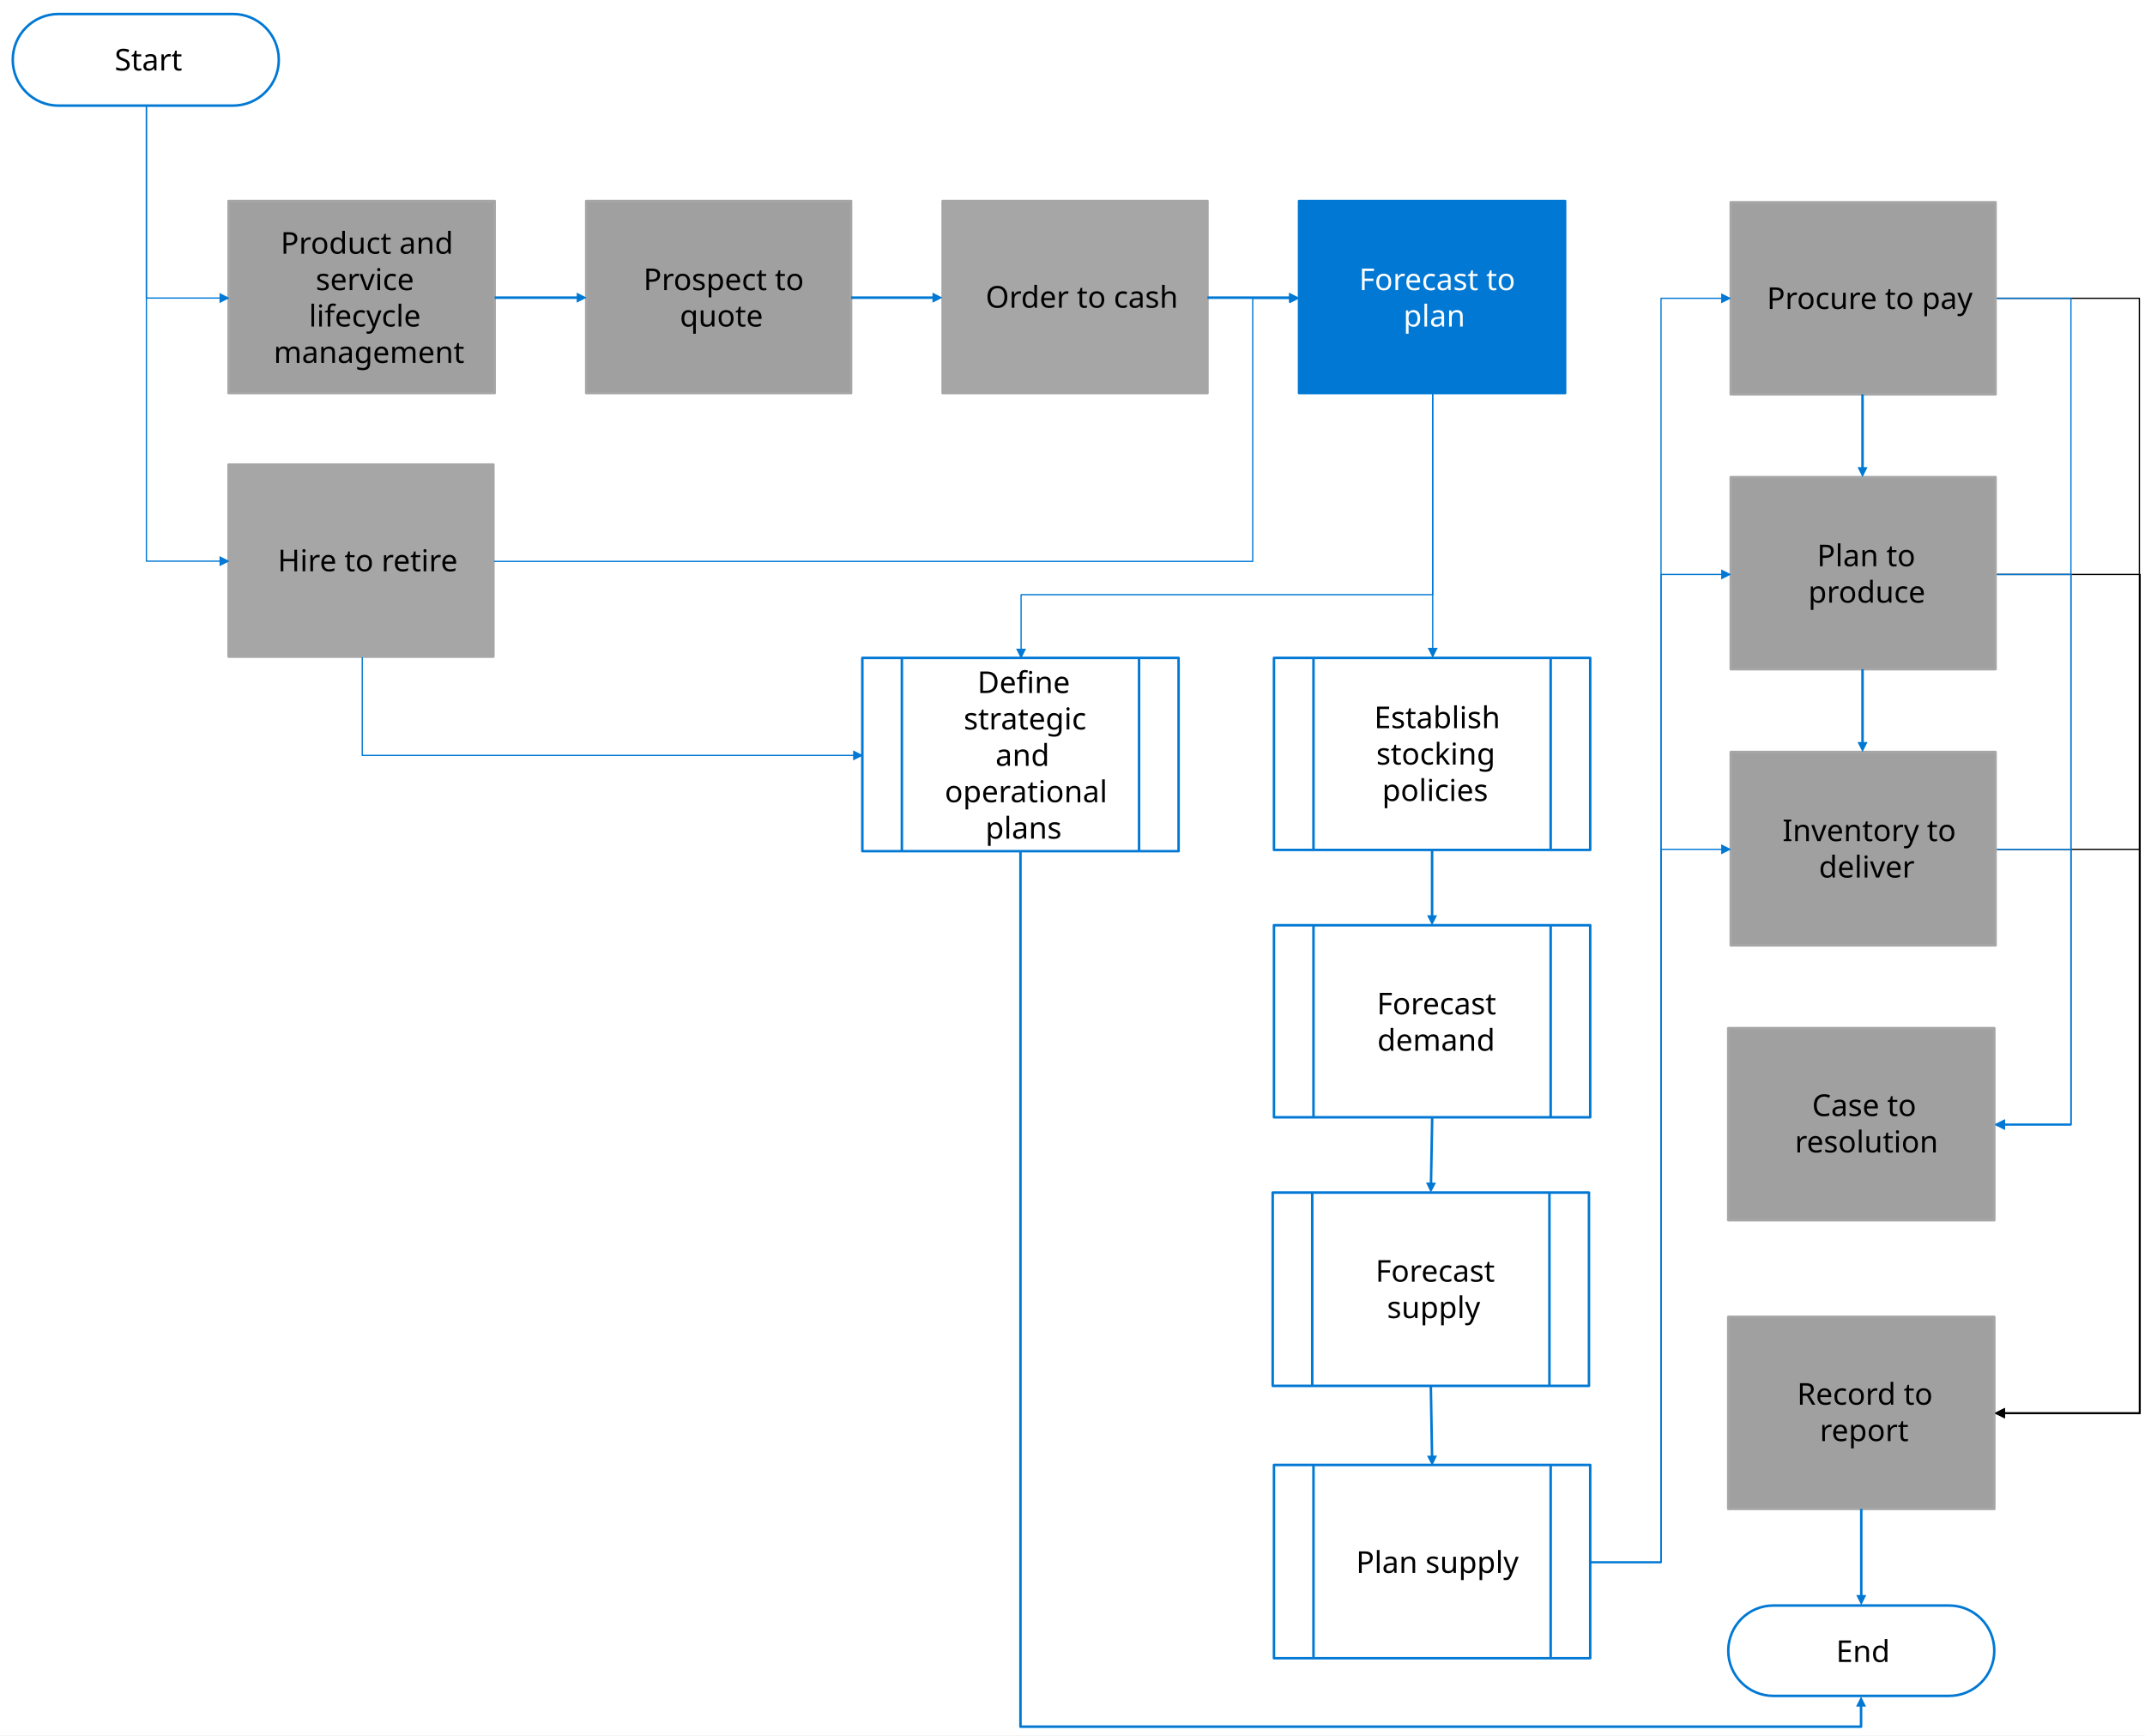
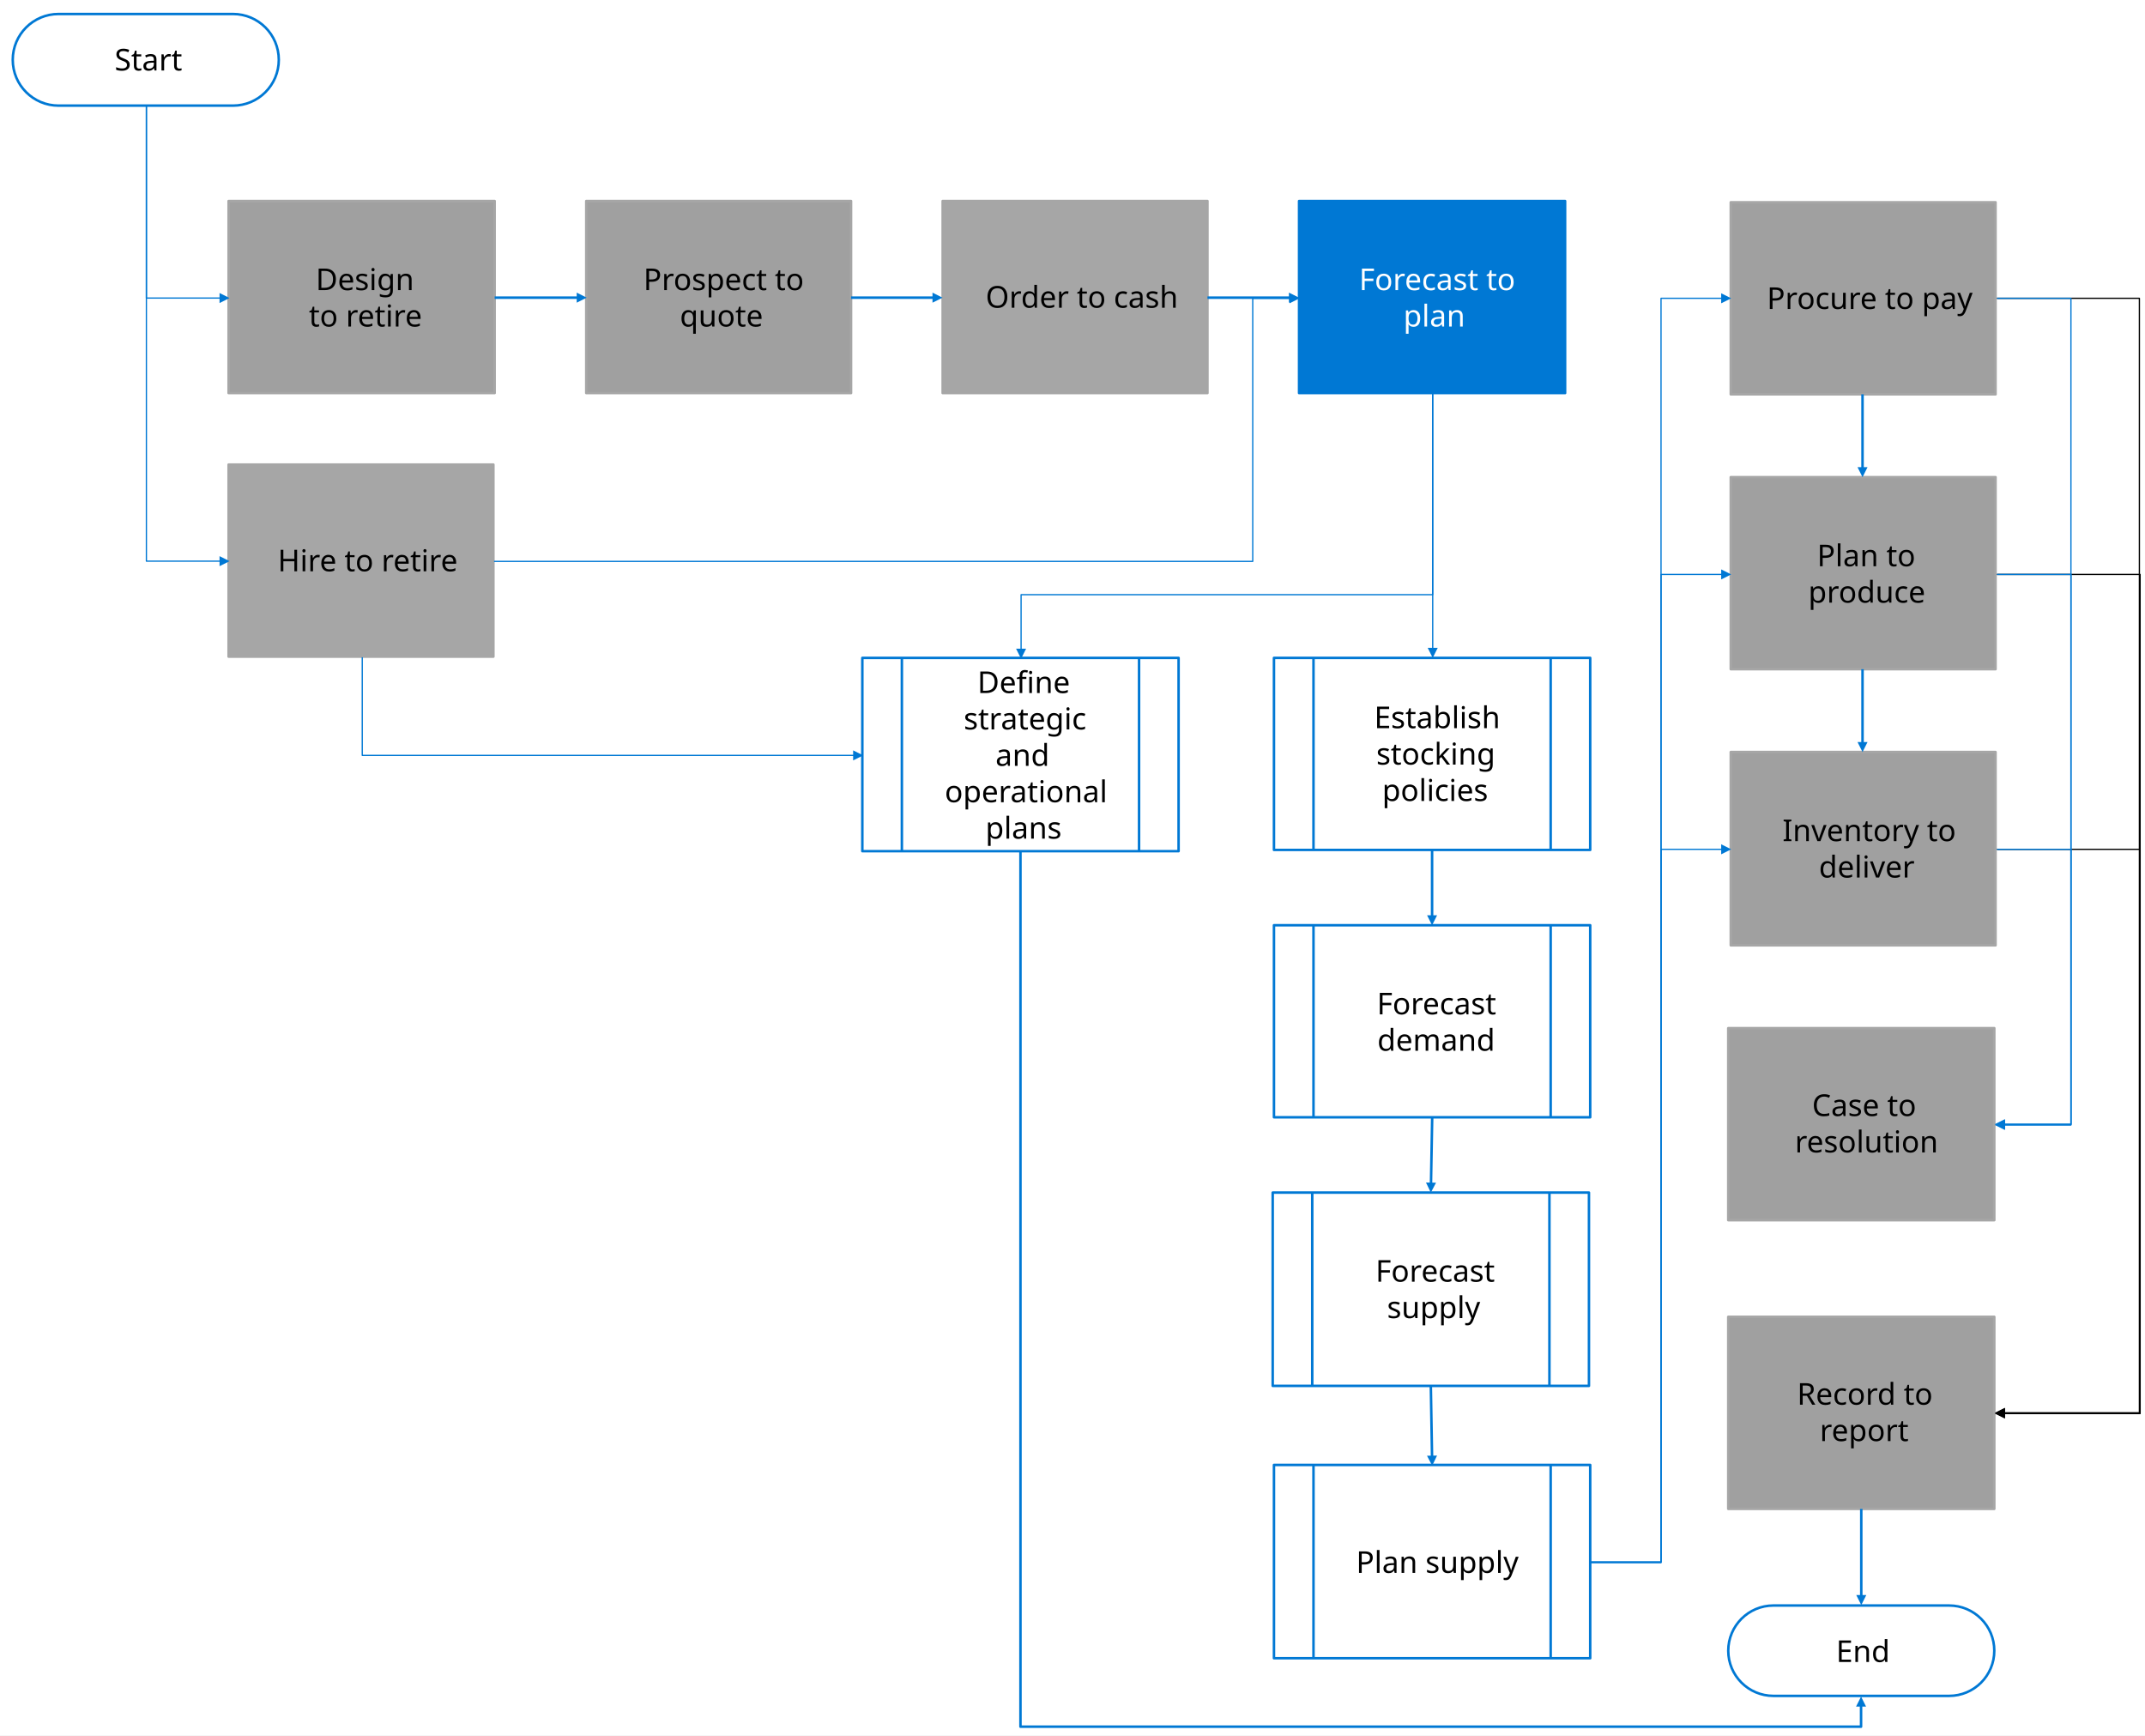
<svg xmlns="http://www.w3.org/2000/svg" width="1709.24" height="1382.678" overflow="hidden" version="1.1" id="svg178">
  <defs id="defs182" />
  <g id="g176" transform="translate(-20.84439,-20.84439)">
    <rect x="20.844" y="20.844" width="1709.24" height="1382.678" fill="#ffffff" id="rect2" style="stroke-width:0.801" />
    <path d="M 31,68.5 C 31,48.342 47.342,32 67.5,32 h 139 c 20.158,0 36.5,16.342 36.5,36.5 v 0 C 243,88.658 226.658,105 206.5,105 H 67.5 C 47.342,105 31,88.658 31,68.5 Z" stroke="#0078d4" stroke-width="2" stroke-linejoin="round" stroke-miterlimit="10" fill="none" fill-rule="evenodd" id="path4" />
    <text font-family="'Segoe UI', 'Segoe UI_MSFontService', sans-serif" font-weight="400" font-size="24px" transform="translate(112.164,77)" id="text6">Start</text>
    <rect x="203" y="181" width="212" height="153" stroke="#a6a6a6" stroke-width="2" stroke-linejoin="round" stroke-miterlimit="10" fill="#a0a0a0" id="rect8" />
-     <text font-family="'Segoe UI', 'Segoe UI_MSFontService', sans-serif" font-weight="400" font-size="24px" transform="translate(244.486,223)" id="text10">Product and</text>
-     <text font-family="'Segoe UI', 'Segoe UI_MSFontService', sans-serif" font-weight="400" font-size="24px" transform="translate(272.433,252)" id="text12">service</text>
-     <text font-family="'Segoe UI', 'Segoe UI_MSFontService', sans-serif" font-weight="400" font-size="24px" transform="translate(266.973,281)" id="text14">lifecycle</text>
-     <text font-family="'Segoe UI', 'Segoe UI_MSFontService', sans-serif" font-weight="400" font-size="24px" transform="translate(238.913,310)" id="text16">management</text>
+     <text font-family="'Segoe UI', 'Segoe UI_MSFontService', sans-serif" font-weight="400" font-size="24px" transform="translate(272.433,252)" id="text12">Design</text>
+     <text font-family="'Segoe UI', 'Segoe UI_MSFontService', sans-serif" font-weight="400" font-size="24px" transform="translate(266.973,281)" id="text14">to retire</text>
    <rect x="1036" y="545" width="252" height="153" fill="#ffffff" id="rect18" />
    <path d="m 1067.5,545 v 153 m 189,-153 v 153" stroke="#0078d4" stroke-width="2" stroke-linejoin="round" stroke-miterlimit="10" fill="none" fill-rule="evenodd" id="path20" />
    <rect x="1036" y="545" width="252" height="153" stroke="#0078d4" stroke-width="2" stroke-linejoin="round" stroke-miterlimit="10" fill="none" id="rect22" />
    <text font-family="'Segoe UI', 'Segoe UI_MSFontService', sans-serif" font-weight="400" font-size="24px" transform="translate(1115.86,601)" id="text24">Establish</text>
    <text font-family="'Segoe UI', 'Segoe UI_MSFontService', sans-serif" font-weight="400" font-size="24px" transform="translate(1117.54,630)" id="text26">stocking</text>
    <text font-family="'Segoe UI', 'Segoe UI_MSFontService', sans-serif" font-weight="400" font-size="24px" transform="translate(1122.2,659)" id="text28">policies</text>
    <rect x="488" y="181" width="211" height="153" stroke="#a6a6a6" stroke-width="2" stroke-linejoin="round" stroke-miterlimit="10" fill="#a0a0a0" id="rect30" />
    <text font-family="'Segoe UI', 'Segoe UI_MSFontService', sans-serif" font-weight="400" font-size="24px" transform="translate(533.575,252)" id="text32">Prospect to</text>
    <text font-family="'Segoe UI', 'Segoe UI_MSFontService', sans-serif" font-weight="400" font-size="24px" transform="translate(562.589,281)" id="text34">quote</text>
    <rect x="1036" y="758" width="252" height="153" fill="#ffffff" id="rect36" />
    <path d="m 1067.5,758 v 153 m 189,-153 v 153" stroke="#0078d4" stroke-width="2" stroke-linejoin="round" stroke-miterlimit="10" fill="none" fill-rule="evenodd" id="path38" />
    <rect x="1036" y="758" width="252" height="153" stroke="#0078d4" stroke-width="2" stroke-linejoin="round" stroke-miterlimit="10" fill="none" id="rect40" />
    <text font-family="'Segoe UI', 'Segoe UI_MSFontService', sans-serif" font-weight="400" font-size="24px" transform="translate(1118.02,829)" id="text42">Forecast</text>
    <text font-family="'Segoe UI', 'Segoe UI_MSFontService', sans-serif" font-weight="400" font-size="24px" transform="translate(1118.36,858)" id="text44">demand</text>
    <rect x="1035" y="971" width="252" height="154" fill="#ffffff" id="rect46" />
    <path d="m 1066.5,971 v 154 m 189,-154 v 154" stroke="#0078d4" stroke-width="2" stroke-linejoin="round" stroke-miterlimit="10" fill="none" fill-rule="evenodd" id="path48" />
    <rect x="1035" y="971" width="252" height="154" stroke="#0078d4" stroke-width="2" stroke-linejoin="round" stroke-miterlimit="10" fill="none" id="rect50" />
    <text font-family="'Segoe UI', 'Segoe UI_MSFontService', sans-serif" font-weight="400" font-size="24px" transform="translate(1116.93,1042)" id="text52">Forecast</text>
    <text font-family="'Segoe UI', 'Segoe UI_MSFontService', sans-serif" font-weight="400" font-size="24px" transform="translate(1126.1,1071)" id="text54">supply</text>
    <rect x="1036" y="1188" width="252" height="154" fill="#ffffff" id="rect56" />
    <path d="m 1067.5,1188 v 154 m 189,-154 v 154" stroke="#0078d4" stroke-width="2" stroke-linejoin="round" stroke-miterlimit="10" fill="none" fill-rule="evenodd" id="path58" />
    <rect x="1036" y="1188" width="252" height="154" stroke="#0078d4" stroke-width="2" stroke-linejoin="round" stroke-miterlimit="10" fill="none" id="rect60" />
    <text font-family="'Segoe UI', 'Segoe UI_MSFontService', sans-serif" font-weight="400" font-size="24px" transform="translate(1101.45,1274)" id="text62">Plan supply</text>
    <rect x="772" y="181" width="211" height="153" stroke="#a6a6a6" stroke-width="2" stroke-linejoin="round" stroke-miterlimit="10" fill="#a6a6a6" id="rect64" />
    <text font-family="'Segoe UI', 'Segoe UI_MSFontService', sans-serif" font-weight="400" font-size="24px" transform="translate(806.259,266)" id="text66">Order to cash</text>
    <rect x="708" y="545" width="252" height="154" fill="#ffffff" id="rect68" />
    <path d="m 739.5,545 v 154 m 189,-154 v 154" stroke="#0078d4" stroke-width="2" stroke-linejoin="round" stroke-miterlimit="10" fill="none" fill-rule="evenodd" id="path70" />
    <rect x="708" y="545" width="252" height="154" stroke="#0078d4" stroke-width="2" stroke-linejoin="round" stroke-miterlimit="10" fill="none" id="rect72" />
    <text font-family="'Segoe UI', 'Segoe UI_MSFontService', sans-serif" font-weight="400" font-size="24px" transform="translate(799.667,573)" id="text74">Define</text>
    <text font-family="'Segoe UI', 'Segoe UI_MSFontService', sans-serif" font-weight="400" font-size="24px" transform="translate(788.76,602)" id="text76">strategic</text>
    <text font-family="'Segoe UI', 'Segoe UI_MSFontService', sans-serif" font-weight="400" font-size="24px" transform="translate(814.08,631)" id="text78">and</text>
    <text font-family="'Segoe UI', 'Segoe UI_MSFontService', sans-serif" font-weight="400" font-size="24px" transform="translate(773.667,660)" id="text80">operational</text>
    <text font-family="'Segoe UI', 'Segoe UI_MSFontService', sans-serif" font-weight="400" font-size="24px" transform="translate(806.08,689)" id="text82">plans</text>
    <path d="m 1398,1336 c 0,-19.88 16.12,-36 36,-36 h 140 c 19.88,0 36,16.12 36,36 v 0 c 0,19.88 -16.12,36 -36,36 h -140 c -19.88,0 -36,-16.12 -36,-36 z" stroke="#0078d4" stroke-width="2" stroke-linejoin="round" stroke-miterlimit="10" fill="none" fill-rule="evenodd" id="path84" />
    <text font-family="'Segoe UI', 'Segoe UI_MSFontService', sans-serif" font-weight="400" font-size="24px" transform="translate(1483.91,1345)" id="text86">End</text>
    <path d="m 1163,698 v 53.387 h -2 V 698 Z m 3,52.053 -4,8 -4,-8 z" fill="#0078d4" id="path88" />
    <path d="m 1162,1124.98 0.98,56.95 -2,0.03 -0.98,-56.94 z m 3.95,55.56 -3.86,8.07 -4.14,-7.93 z" fill="#0078d4" id="path90" />
    <rect x="1400" y="620" width="211" height="154" stroke="#a6a6a6" stroke-width="2" stroke-linejoin="round" stroke-miterlimit="10" fill="#a0a0a0" id="rect92" />
    <text font-family="'Segoe UI', 'Segoe UI_MSFontService', sans-serif" font-weight="400" font-size="24px" transform="translate(1441.18,691)" id="text94">Inventory to</text>
    <text font-family="'Segoe UI', 'Segoe UI_MSFontService', sans-serif" font-weight="400" font-size="24px" transform="translate(1470.22,720)" id="text96">deliver</text>
    <rect x="1398" y="840" width="212" height="153" stroke="#a6a6a6" stroke-width="2" stroke-linejoin="round" stroke-miterlimit="10" fill="#a0a0a0" id="rect98" />
    <text font-family="'Segoe UI', 'Segoe UI_MSFontService', sans-serif" font-weight="400" font-size="24px" transform="translate(1464.75,910)" id="text100">Case to</text>
    <text font-family="'Segoe UI', 'Segoe UI_MSFontService', sans-serif" font-weight="400" font-size="24px" transform="translate(1451.07,939)" id="text102">resolution</text>
    <rect x="1398" y="1070" width="212" height="153" stroke="#a6a6a6" stroke-width="2" stroke-linejoin="round" stroke-miterlimit="10" fill="#a0a0a0" id="rect104" />
    <text font-family="'Segoe UI', 'Segoe UI_MSFontService', sans-serif" font-weight="400" font-size="24px" transform="translate(1452.83,1140)" id="text106">Record to</text>
    <text font-family="'Segoe UI', 'Segoe UI_MSFontService', sans-serif" font-weight="400" font-size="24px" transform="translate(1470.89,1169)" id="text108">report</text>
    <path d="m 0,-1 h 697.549 c 0.553,0 1,0.448 1,1 v 669.827 c 0,0.552 -0.447,1 -1,1 h -17.331 v -2 h 17.331 l -1,1 V 0 l 1,1 H 0 Z m 681.551,674.827 -8,-4 8,-4 z" fill="#0078d4" transform="matrix(0,1,1,0,834,699)" id="path110" />
    <path d="m 1505,1223 v 69.98 h -2 V 1223 Z m 3,68.65 -4,8 -4,-8 z" fill="#0078d4" id="path112" />
    <path d="m 415,257 h 66.725 v 2 H 415 Z m 65.391,-3 8,4 -8,4 z" fill="#0078d4" id="path114" />
    <path d="m 699,257 h 66.239 v 2 H 699 Z m 64.906,-3 8,4 -8,4 z" fill="#0078d4" id="path116" />
    <rect x="1400" y="182" width="211" height="153" stroke="#a6a6a6" stroke-width="2" stroke-linejoin="round" stroke-miterlimit="10" fill="#a0a0a0" id="rect118" />
    <text font-family="'Segoe UI', 'Segoe UI_MSFontService', sans-serif" font-weight="400" font-size="24px" transform="translate(1428.8,267)" id="text120">Procure to pay</text>
    <rect x="1400" y="401" width="211" height="153" stroke="#a6a6a6" stroke-width="2" stroke-linejoin="round" stroke-miterlimit="10" fill="#a0a0a0" id="rect122" />
    <text font-family="'Segoe UI', 'Segoe UI_MSFontService', sans-serif" font-weight="400" font-size="24px" transform="translate(1468.75,472)" id="text124">Plan to</text>
    <text font-family="'Segoe UI', 'Segoe UI_MSFontService', sans-serif" font-weight="400" font-size="24px" transform="translate(1461.73,501)" id="text126">produce</text>
    <rect x="203" y="391" width="211" height="153" stroke="#a6a6a6" stroke-width="2" stroke-linejoin="round" stroke-miterlimit="10" fill="#a6a6a6" id="rect128" />
    <text font-family="'Segoe UI', 'Segoe UI_MSFontService', sans-serif" font-weight="400" font-size="24px" transform="translate(242.148,476)" id="text130">Hire to retire</text>
    <rect x="1056" y="181" width="212" height="153" stroke="#0078d4" stroke-width="2" stroke-linejoin="round" stroke-miterlimit="10" fill="#0078d4" id="rect132" />
    <text fill="#ffffff" font-family="'Segoe UI', 'Segoe UI_MSFontService', sans-serif" font-weight="400" font-size="24px" transform="translate(1103.78,252)" id="text134">Forecast to</text>
    <text fill="#ffffff" font-family="'Segoe UI', 'Segoe UI_MSFontService', sans-serif" font-weight="400" font-size="24px" transform="translate(1139.11,281)" id="text136">plan</text>
    <path d="m 983,257 h 66.24 v 2 H 983 Z m 64.91,-3 8,4 -8,4 z" fill="#0078d4" id="path138" />
    <path d="m 0,-0.5 h 152.794 c 0.276,0 0.5,0.224 0.5,0.5 v 59.611 h -1 V 0 l 0.5,0.5 H 0 Z m 156.794,58.777 -4,8 -4,-8 z" fill="#0078d4" transform="matrix(0,1,1,0,137.5,105.5)" id="path140" />
    <path d="m 0,-0.5 h 362.429 c 0.276,0 0.5,0.224 0.5,0.5 v 59.611 h -1 V 0 l 0.5,0.5 H 0 Z m 366.429,58.777 -4,8 -4,-8 z" fill="#0078d4" transform="matrix(0,1,1,0,137.5,105.5)" id="path142" />
    <path d="m 0,-0.5 h 604.592 c 0.276,0 0.5,0.224 0.5,0.5 v 209.635 l -0.5,-0.5 h 30.654 v 1 h -30.654 c -0.276,0 -0.5,-0.223 -0.5,-0.5 V 0 l 0.5,0.5 H 0 Z m 633.913,206.135 8,4 -8,4 z" fill="#0078d4" transform="matrix(1,0,0,-1,414.5,468.136)" id="path144" />
    <path d="m 0,-0.5 h 78.181 c 0.276,0 0.5,0.224 0.5,0.5 v 392.498 h -1 V 0 l 0.5,0.5 H 0 Z m 82.181,391.665 -4,8 -4,-8 z" fill="#0078d4" transform="matrix(0,1,1,0,309.5,544.5)" id="path146" />
    <path d="M 1,-0.018 1.97,53.37 -0.03,53.406 -1,0.018 Z M 4.945,51.982 1.091,60.053 -3.054,52.127 Z" fill="#0078d4" transform="matrix(-1,0,0,1,1162.09,911)" id="path148" />
    <path d="m 0,-0.5 h 55.932 c 0.276,0 0.5,0.224 0.5,0.5 v 1006.7 l -0.5,-0.5 h 49.263 v 1 H 55.932 c -0.276,0 -0.5,-0.22 -0.5,-0.5 V 0 l 0.5,0.5 H 0 Z m 103.862,1003.2 8,4 -8,4 z" fill="#0078d4" transform="matrix(1,0,0,-1,1288.5,1265.2)" id="path150" />
    <path d="m 0,-0.5 h 55.931 c 0.276,0 0.5,0.224 0.5,0.5 v 787.37 l -0.5,-0.5 h 49.264 v 1 H 55.931 c -0.276,0 -0.5,-0.223 -0.5,-0.5 V 0 l 0.5,0.5 H 0 Z m 103.862,783.87 8,4 -8,4 z" fill="#0078d4" transform="matrix(1,0,0,-1,1288.5,1265.87)" id="path152" />
    <path d="m 0,-0.5 h 55.931 c 0.276,0 0.5,0.224 0.5,0.5 v 568.04 l -0.5,-0.5 h 49.264 v 1 H 55.931 c -0.276,0 -0.5,-0.224 -0.5,-0.5 V 0 l 0.5,0.5 H 0 Z m 103.862,564.54 8,4 -8,4 z" fill="#0078d4" transform="matrix(1,0,0,-1,1288.5,1265.54)" id="path154" />
    <path d="m 1163,334.5 v 203.82 h -1 V 334.5 Z m 3.5,202.487 -4,8 -4,-8 z" fill="#0078d4" id="path156" />
    <path d="m 1162.95,334.5 v 160.132 c 0,0.276 -0.23,0.5 -0.5,0.5 H 834.5 l 0.5,-0.5 v 44.373 h -1 v -44.373 c 0,-0.276 0.224,-0.5 0.5,-0.5 h 327.95 l -0.5,0.5 V 334.5 Z m -324.45,203.172 -4,8 -4,-8 z" fill="#0078d4" id="path158" />
    <path d="m 1506,335 v 59.373 h -2 V 335 Z m 3,58.04 -4,8 -4,-8 z" fill="#0078d4" id="path160" />
    <path d="m 1506,554 v 59.373 h -2 V 554 Z m 3,58.04 -4,8 -4,-8 z" fill="#0078d4" id="path162" />
    <path d="m 0,0.5 h -113.455 l 0.5,-0.5 v 887.927 l -0.5,-0.5 H -5.006 v 1 H -113.455 c -0.276,0 -0.5,-0.224 -0.5,-0.5 V 0 c 0,-0.276 0.224,-0.5 0.5,-0.5 H 0 Z m -6.34,883.427 8,4 -8,4 z" transform="matrix(-1,0,0,1,1612.16,258.5)" id="path164" />
    <path d="m 0,0.5 h -114.016 l 0.5,-0.5 v 668.596 l -0.5,-0.5 H -5.006 v 1 H -114.016 c -0.276,0 -0.5,-0.223 -0.5,-0.5 V 0 c 0,-0.276 0.224,-0.5 0.5,-0.5 H 0 Z m -6.34,664.096 8,4 -8,4 z" transform="matrix(-1,0,0,1,1612.16,478.5)" id="path166" />
    <path d="m 0,0.5 h -114.016 l 0.5,-0.5 v 449.266 l -0.5,-0.5 H -5.006 v 1 H -114.016 c -0.276,0 -0.5,-0.224 -0.5,-0.5 V 0 c 0,-0.276 0.224,-0.5 0.5,-0.5 H 0 Z m -6.34,444.766 8,4 -8,4 z" transform="matrix(-1,0,0,1,1612.16,697.5)" id="path168" />
    <path d="m 0,0.5 h -58.909 l 0.5,-0.5 v 657.991 l -0.5,-0.5 h 53.903 v 1 h -53.903 c -0.276,0 -0.5,-0.224 -0.5,-0.5 V 0 c 0,-0.276 0.224,-0.5 0.5,-0.5 H 0 Z m -6.34,653.491 8,4 -8,4 z" fill="#0078d4" transform="matrix(-1,0,0,1,1612.16,258.5)" id="path170" />
    <path d="m 0,0.5 h -58.909 l 0.5,-0.5 v 438.661 l -0.5,-0.5 h 53.903 v 1 h -53.903 c -0.276,0 -0.5,-0.224 -0.5,-0.5 V 0 c 0,-0.276 0.224,-0.5 0.5,-0.5 H 0 Z m -6.34,434.161 8,4 -8,4 z" fill="#0078d4" transform="matrix(-1,0,0,1,1612.16,478.5)" id="path172" />
    <path d="m 0,0.5 h -58.909 l 0.5,-0.5 v 219.33 l -0.5,-0.5 h 53.903 v 1 h -53.903 c -0.276,0 -0.5,-0.223 -0.5,-0.5 V 0 c 0,-0.276 0.224,-0.5 0.5,-0.5 H 0 Z m -6.34,214.83 8,4 -8,4 z" fill="#0078d4" transform="matrix(-1,0,0,1,1612.16,697.5)" id="path174" />
  </g>
</svg>
